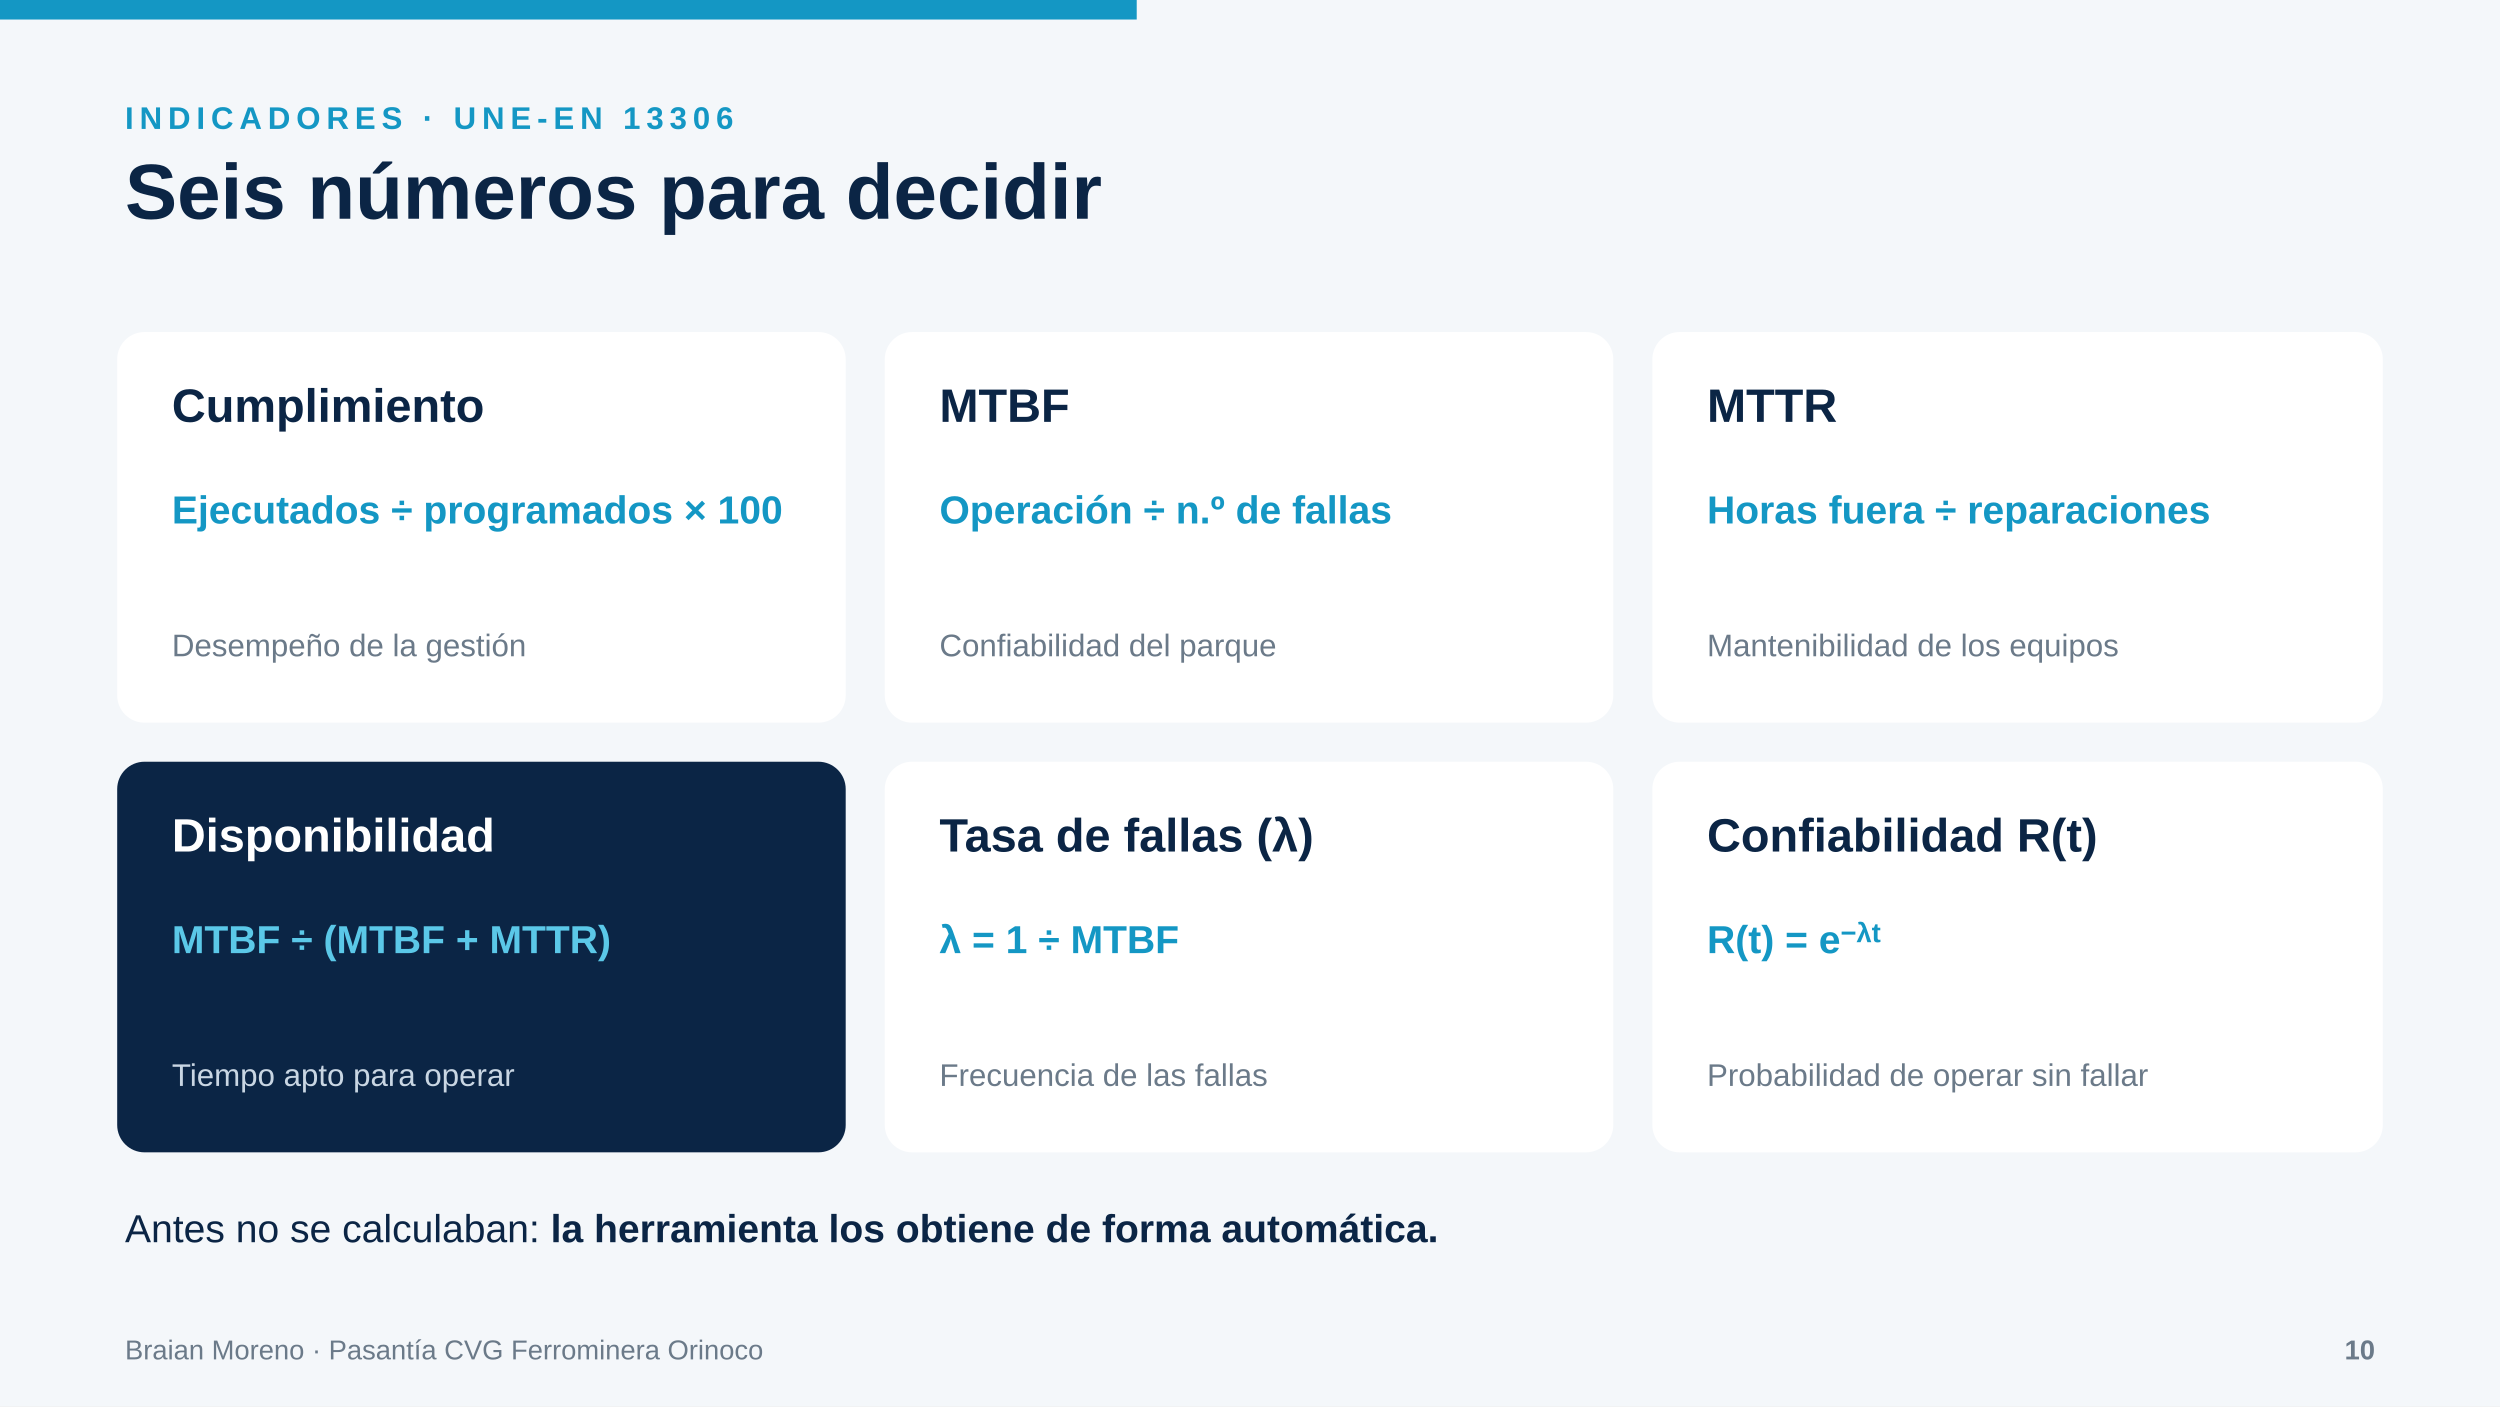
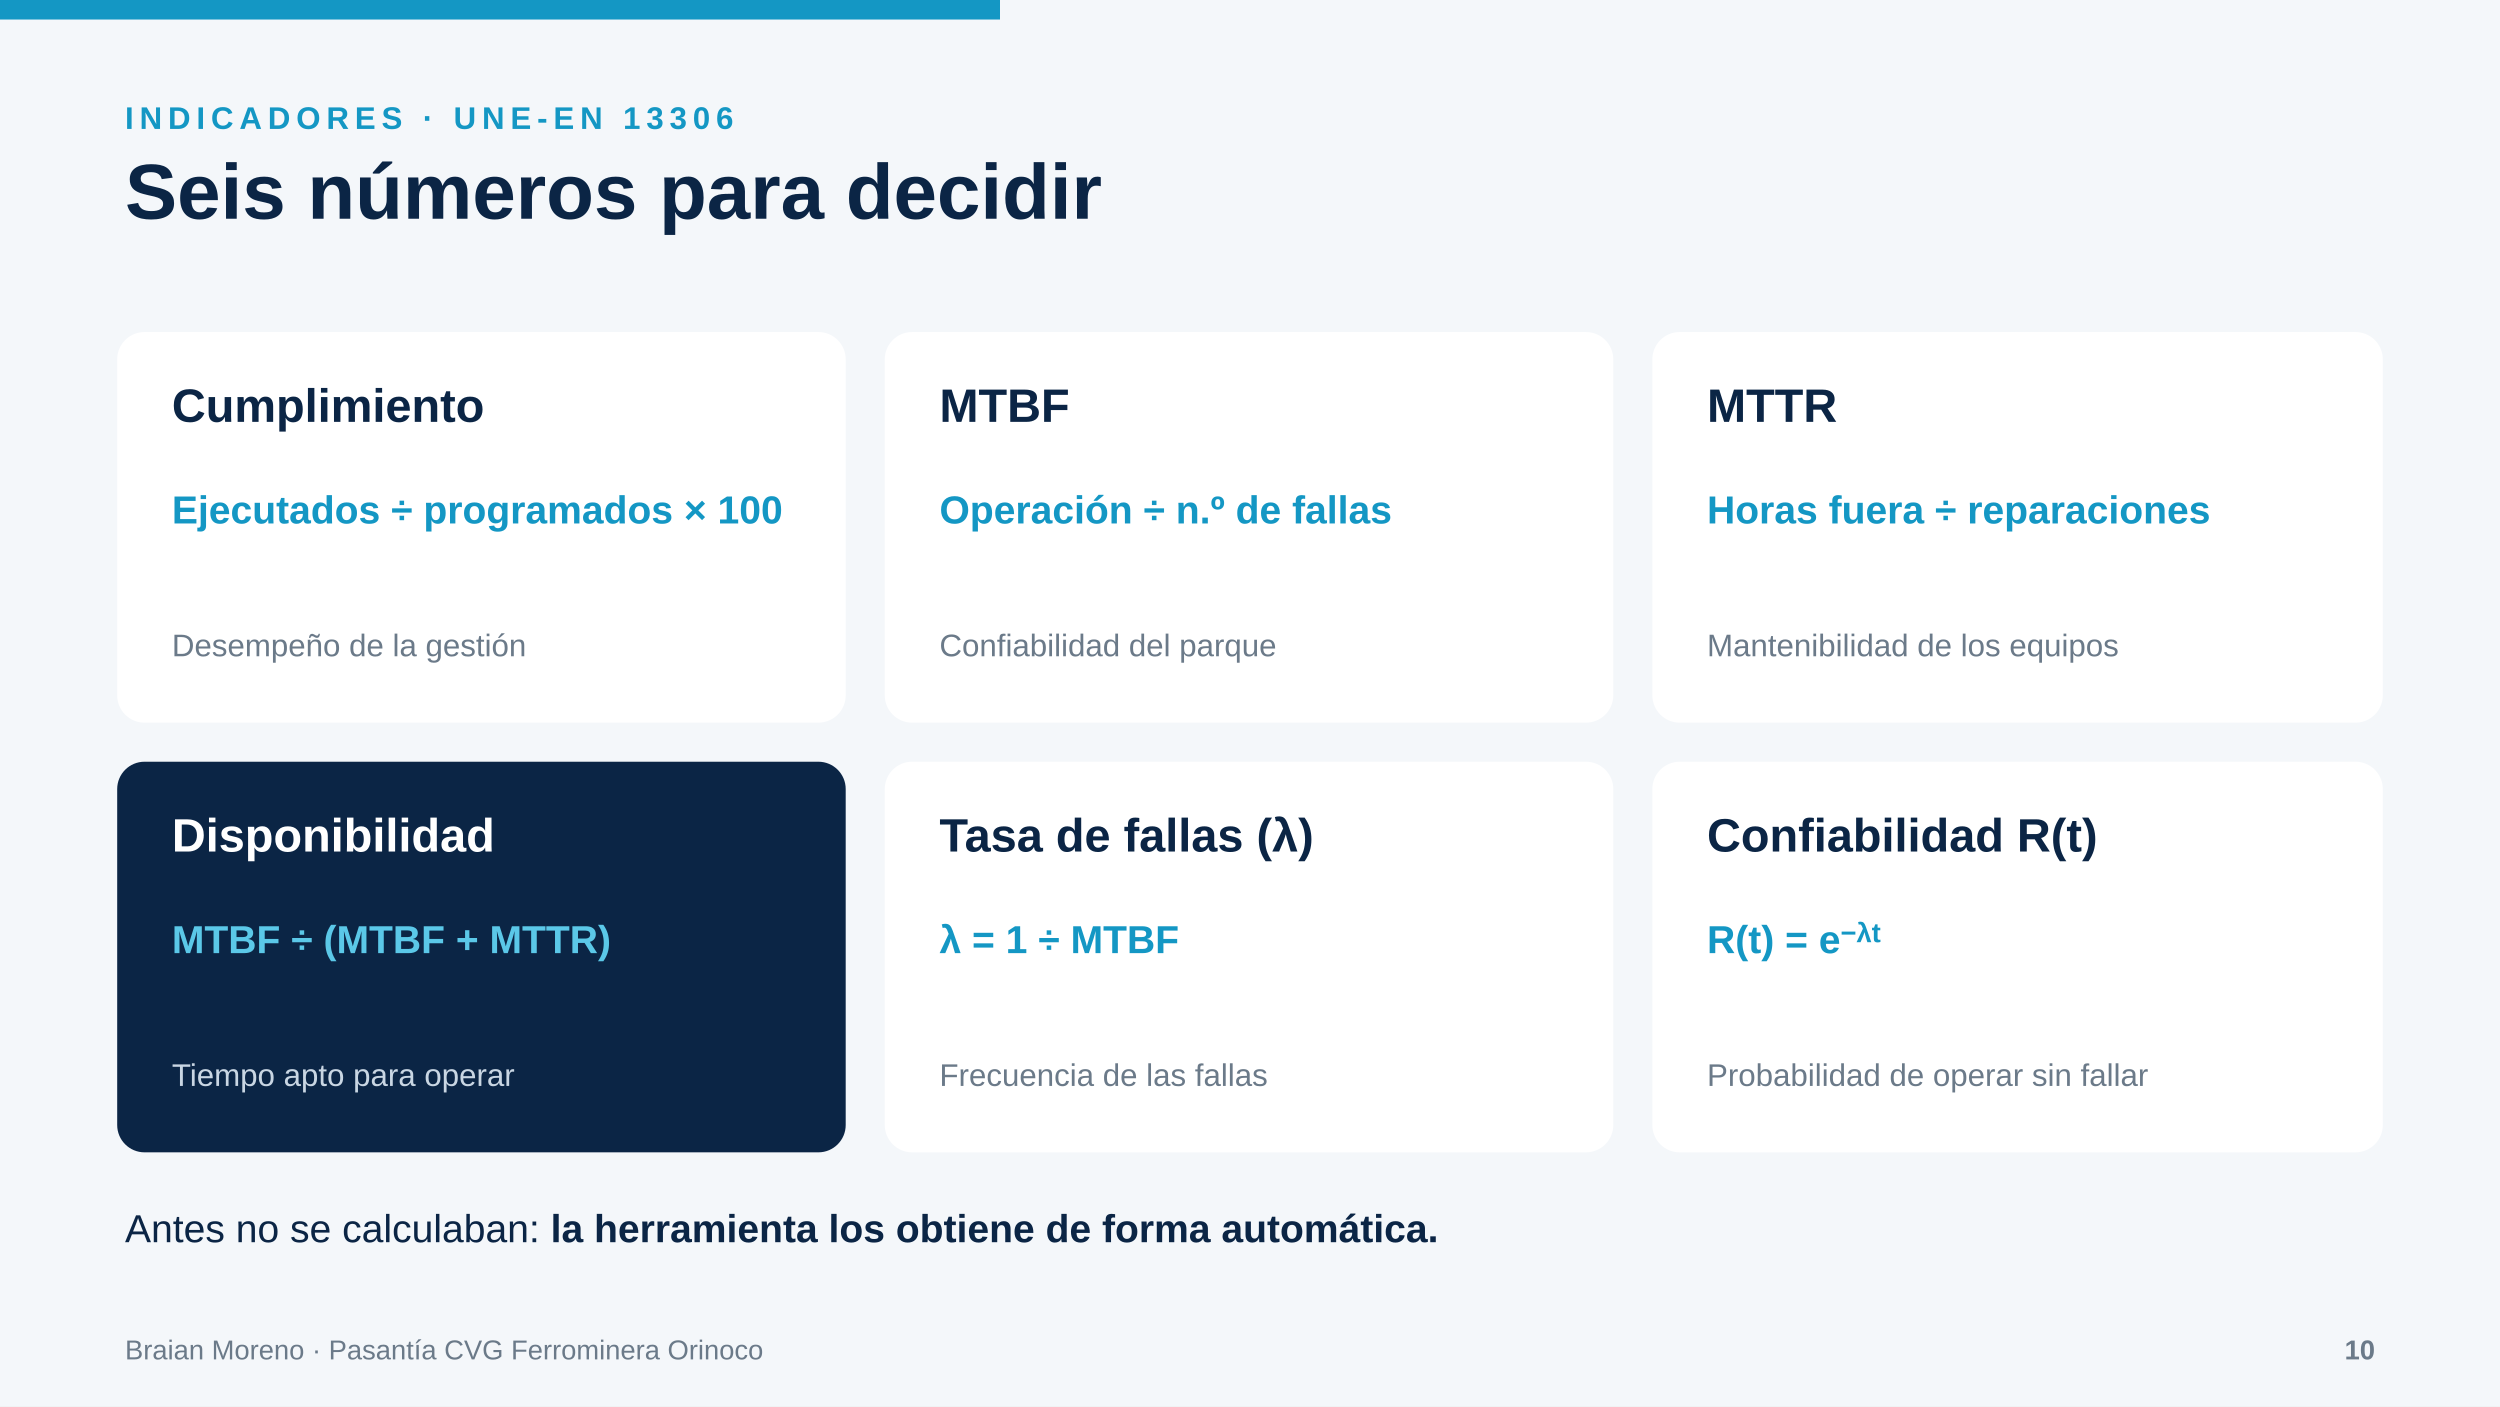
<svg xmlns="http://www.w3.org/2000/svg" viewBox="0 0 1280 720" lang="es-VE" data-pptx-page-role="content" font-family="Segoe UI, Arial, sans-serif">
  <rect id="bg" data-pptx-role="background" x="0" y="0" width="1280" height="720" fill="#F4F7FA" />
-   <g id="barra-avance" data-pptx-role="decoration" data-pptx-bounds="0 0 582 10">
-     <rect x="0" y="0" width="582" height="10" fill="#1497C4" />
+   <g id="barra-avance" data-pptx-role="decoration" data-pptx-bounds="0 0 512 10">
+     <rect x="0" y="0" width="512" height="10" fill="#1497C4" />
  </g>
  <g id="titulo" data-pptx-bounds="60 40 1160 90" font-weight="bold">
    <text x="64" y="66" font-size="16" fill="#1497C4" letter-spacing="3">INDICADORES · UNE-EN 13306</text>
    <text x="64" y="112" font-size="40" fill="#0B2545">Seis números para decidir</text>
  </g>
  <g id="ind-cumplimiento" data-pptx-bounds="60 170 373 200">
    <rect x="60" y="170" width="373" height="200" rx="14" fill="#FFFFFF" />
    <text x="88" y="216" font-size="24" font-weight="bold" fill="#0B2545">Cumplimiento</text>
    <text x="88" y="268" font-size="20" font-weight="bold" fill="#1497C4">Ejecutados ÷ programados × 100</text>
    <text x="88" y="336" font-size="16" fill="#6B7A89">Desempeño de la gestión</text>
  </g>
  <g id="ind-mtbf" data-pptx-bounds="453 170 373 200">
    <rect x="453" y="170" width="373" height="200" rx="14" fill="#FFFFFF" />
    <text x="481" y="216" font-size="24" font-weight="bold" fill="#0B2545">MTBF</text>
    <text x="481" y="268" font-size="20" font-weight="bold" fill="#1497C4">Operación ÷ n.º de fallas</text>
    <text x="481" y="336" font-size="16" fill="#6B7A89">Confiabilidad del parque</text>
  </g>
  <g id="ind-mttr" data-pptx-bounds="846 170 374 200">
    <rect x="846" y="170" width="374" height="200" rx="14" fill="#FFFFFF" />
    <text x="874" y="216" font-size="24" font-weight="bold" fill="#0B2545">MTTR</text>
    <text x="874" y="268" font-size="20" font-weight="bold" fill="#1497C4">Horas fuera ÷ reparaciones</text>
    <text x="874" y="336" font-size="16" fill="#6B7A89">Mantenibilidad de los equipos</text>
  </g>
  <g id="ind-disponibilidad" data-pptx-bounds="60 390 373 200">
    <rect x="60" y="390" width="373" height="200" rx="14" fill="#0B2545" />
    <text x="88" y="436" font-size="24" font-weight="bold" fill="#FFFFFF">Disponibilidad</text>
    <text x="88" y="488" font-size="20" font-weight="bold" fill="#5BC8E8">MTBF ÷ (MTBF + MTTR)</text>
    <text x="88" y="556" font-size="16" fill="#C9D6E3">Tiempo apto para operar</text>
  </g>
  <g id="ind-tasa" data-pptx-bounds="453 390 373 200">
    <rect x="453" y="390" width="373" height="200" rx="14" fill="#FFFFFF" />
    <text x="481" y="436" font-size="24" font-weight="bold" fill="#0B2545">Tasa de fallas (λ)</text>
    <text x="481" y="488" font-size="20" font-weight="bold" fill="#1497C4">λ = 1 ÷ MTBF</text>
    <text x="481" y="556" font-size="16" fill="#6B7A89">Frecuencia de las fallas</text>
  </g>
  <g id="ind-confiabilidad" data-pptx-bounds="846 390 374 200">
    <rect x="846" y="390" width="374" height="200" rx="14" fill="#FFFFFF" />
    <text x="874" y="436" font-size="24" font-weight="bold" fill="#0B2545">Confiabilidad R(t)</text>
    <text x="874" y="488" font-size="20" font-weight="bold" fill="#1497C4">R(t) = e<tspan baseline-shift="super" font-size="14">−λt</tspan>
    </text>
    <text x="874" y="556" font-size="16" fill="#6B7A89">Probabilidad de operar sin fallar</text>
  </g>
  <g id="nota-indicadores" data-pptx-bounds="60 604 1160 48">
    <text x="64" y="636" font-size="20" fill="#0B2545">Antes no se calculaban: <tspan font-weight="bold">la herramienta los obtiene de forma automática.</tspan>
    </text>
  </g>
  <g id="pie" data-pptx-role="footer" data-pptx-bounds="60 676 1160 28" fill="#6B7A89" font-size="14">
    <text x="64" y="696">Braian Moreno · Pasantía CVG Ferrominera Orinoco</text>
    <text x="1216" y="696" font-weight="bold" text-anchor="end">10</text>
  </g>
</svg>
